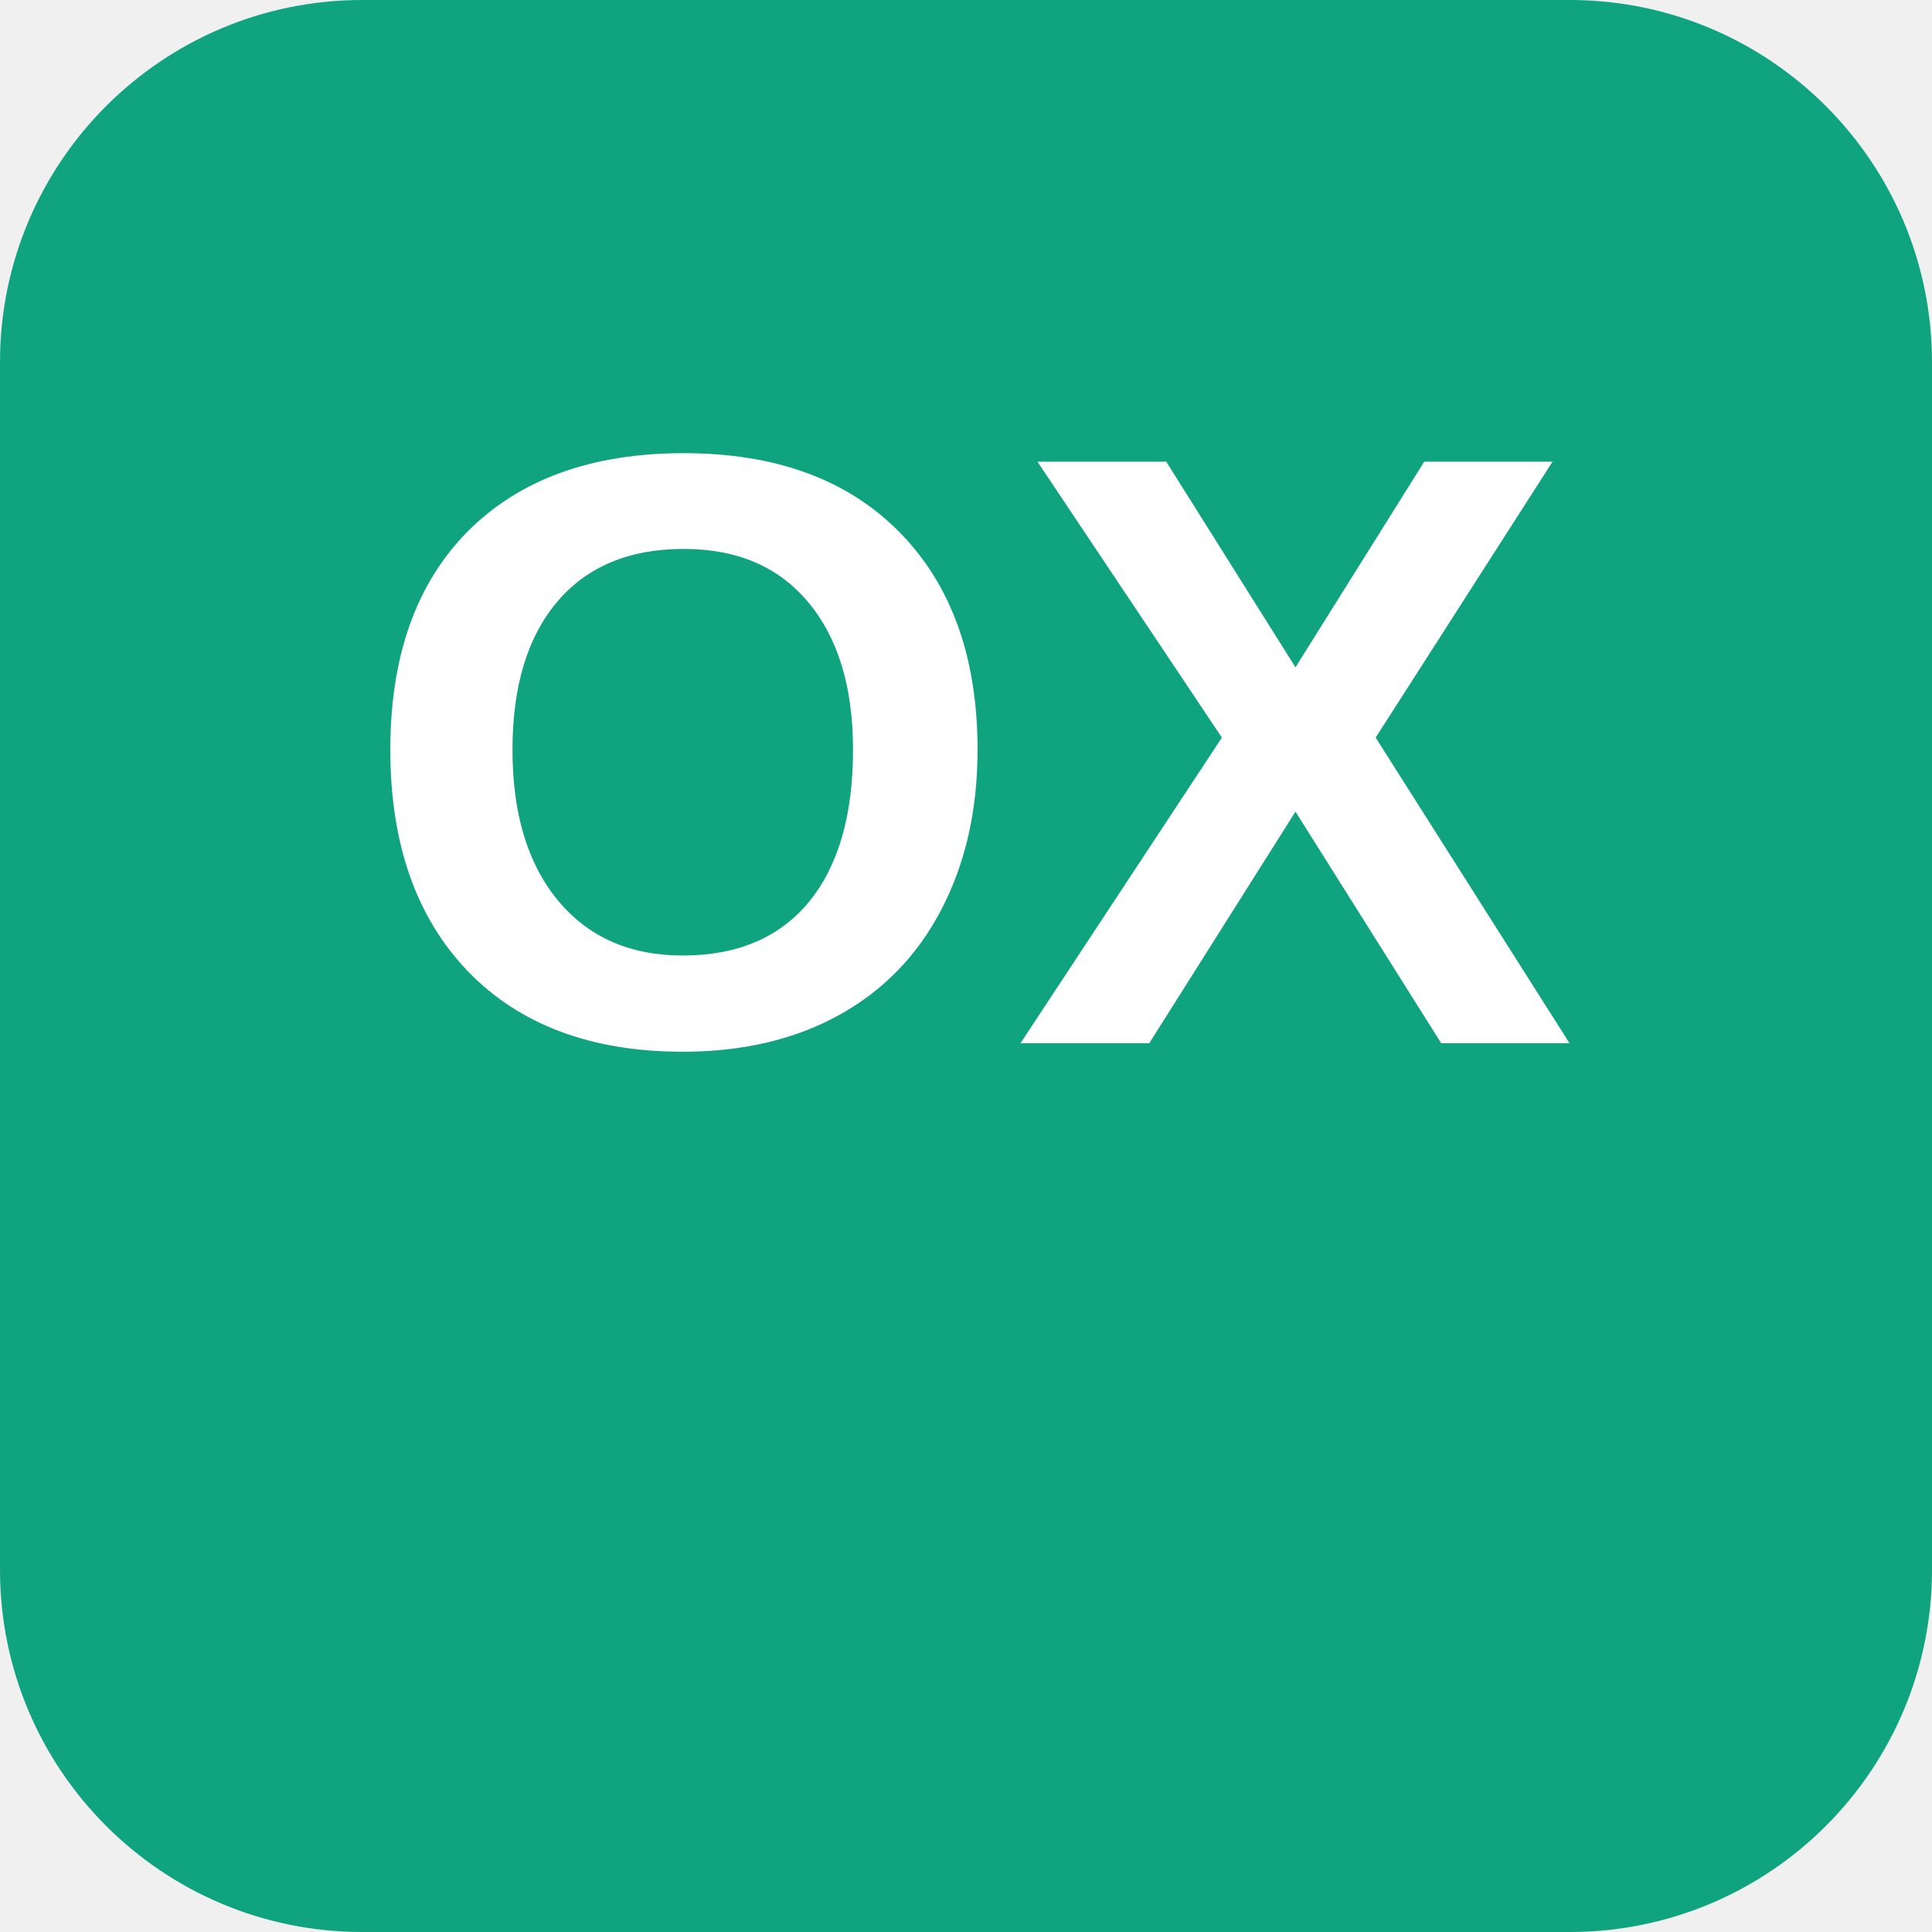
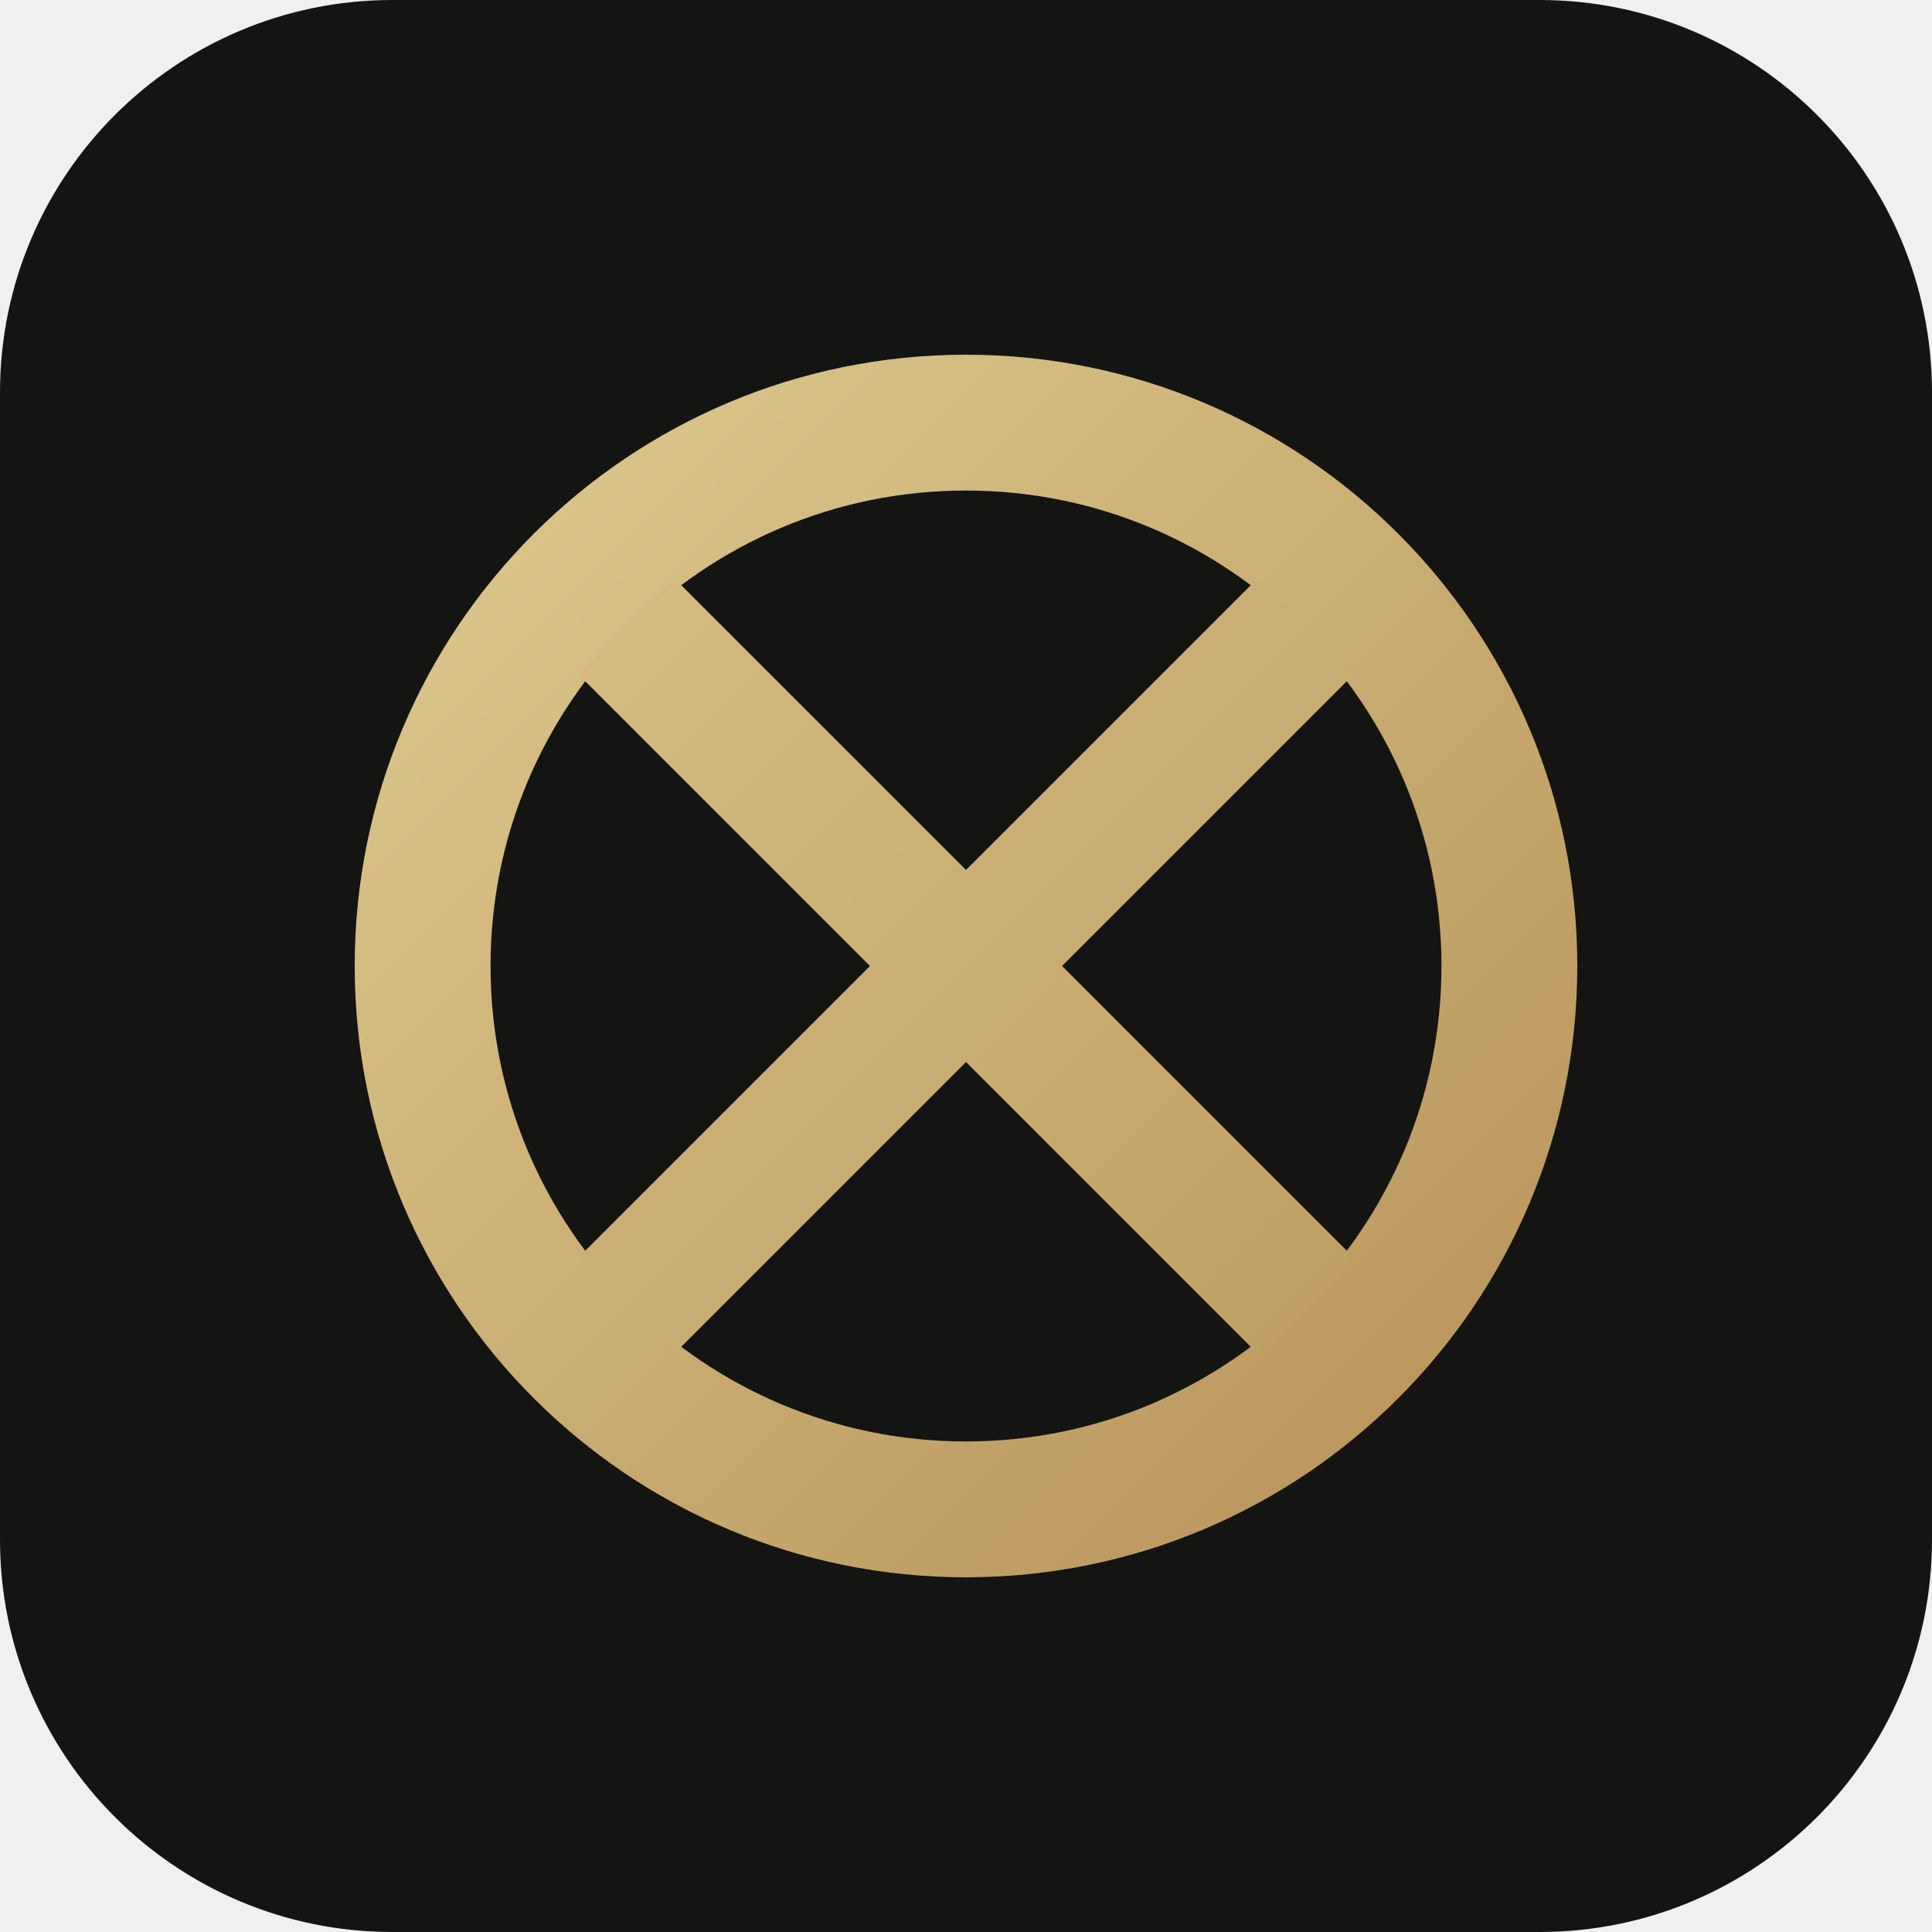
- <svg xmlns="http://www.w3.org/2000/svg" viewBox="0 0 64 64" width="64" height="64" role="img" aria-label="OmanX icon">
-   <rect width="64" height="64" rx="12" fill="#10a37f" />
-   <text x="50%" y="54%" text-anchor="middle" font-family="Arial, Helvetica, sans-serif" font-size="28" font-weight="700" fill="#fff">OX</text>
+ <svg xmlns="http://www.w3.org/2000/svg" viewBox="0 0 64 64" width="64" height="64" role="img" aria-label="OmanX">
+   <defs>
+     <linearGradient id="g" x1="0" y1="0" x2="1" y2="1">
+       <stop offset="0%" stop-color="#dcc88e" />
+       <stop offset="100%" stop-color="#b8935a" />
+     </linearGradient>
+     <clipPath id="c">
+       <circle cx="32" cy="32" r="16" />
+     </clipPath>
+   </defs>
+   <rect width="64" height="64" rx="13" fill="#141412" />
+   <circle cx="32" cy="32" r="18" fill="none" stroke="url(#g)" stroke-width="4.5" />
+   <g clip-path="url(#c)">
+     <line x1="10" y1="10" x2="54" y2="54" stroke="url(#g)" stroke-width="4.5" />
+     <line x1="54" y1="10" x2="10" y2="54" stroke="url(#g)" stroke-width="4.5" />
+   </g>
</svg>
